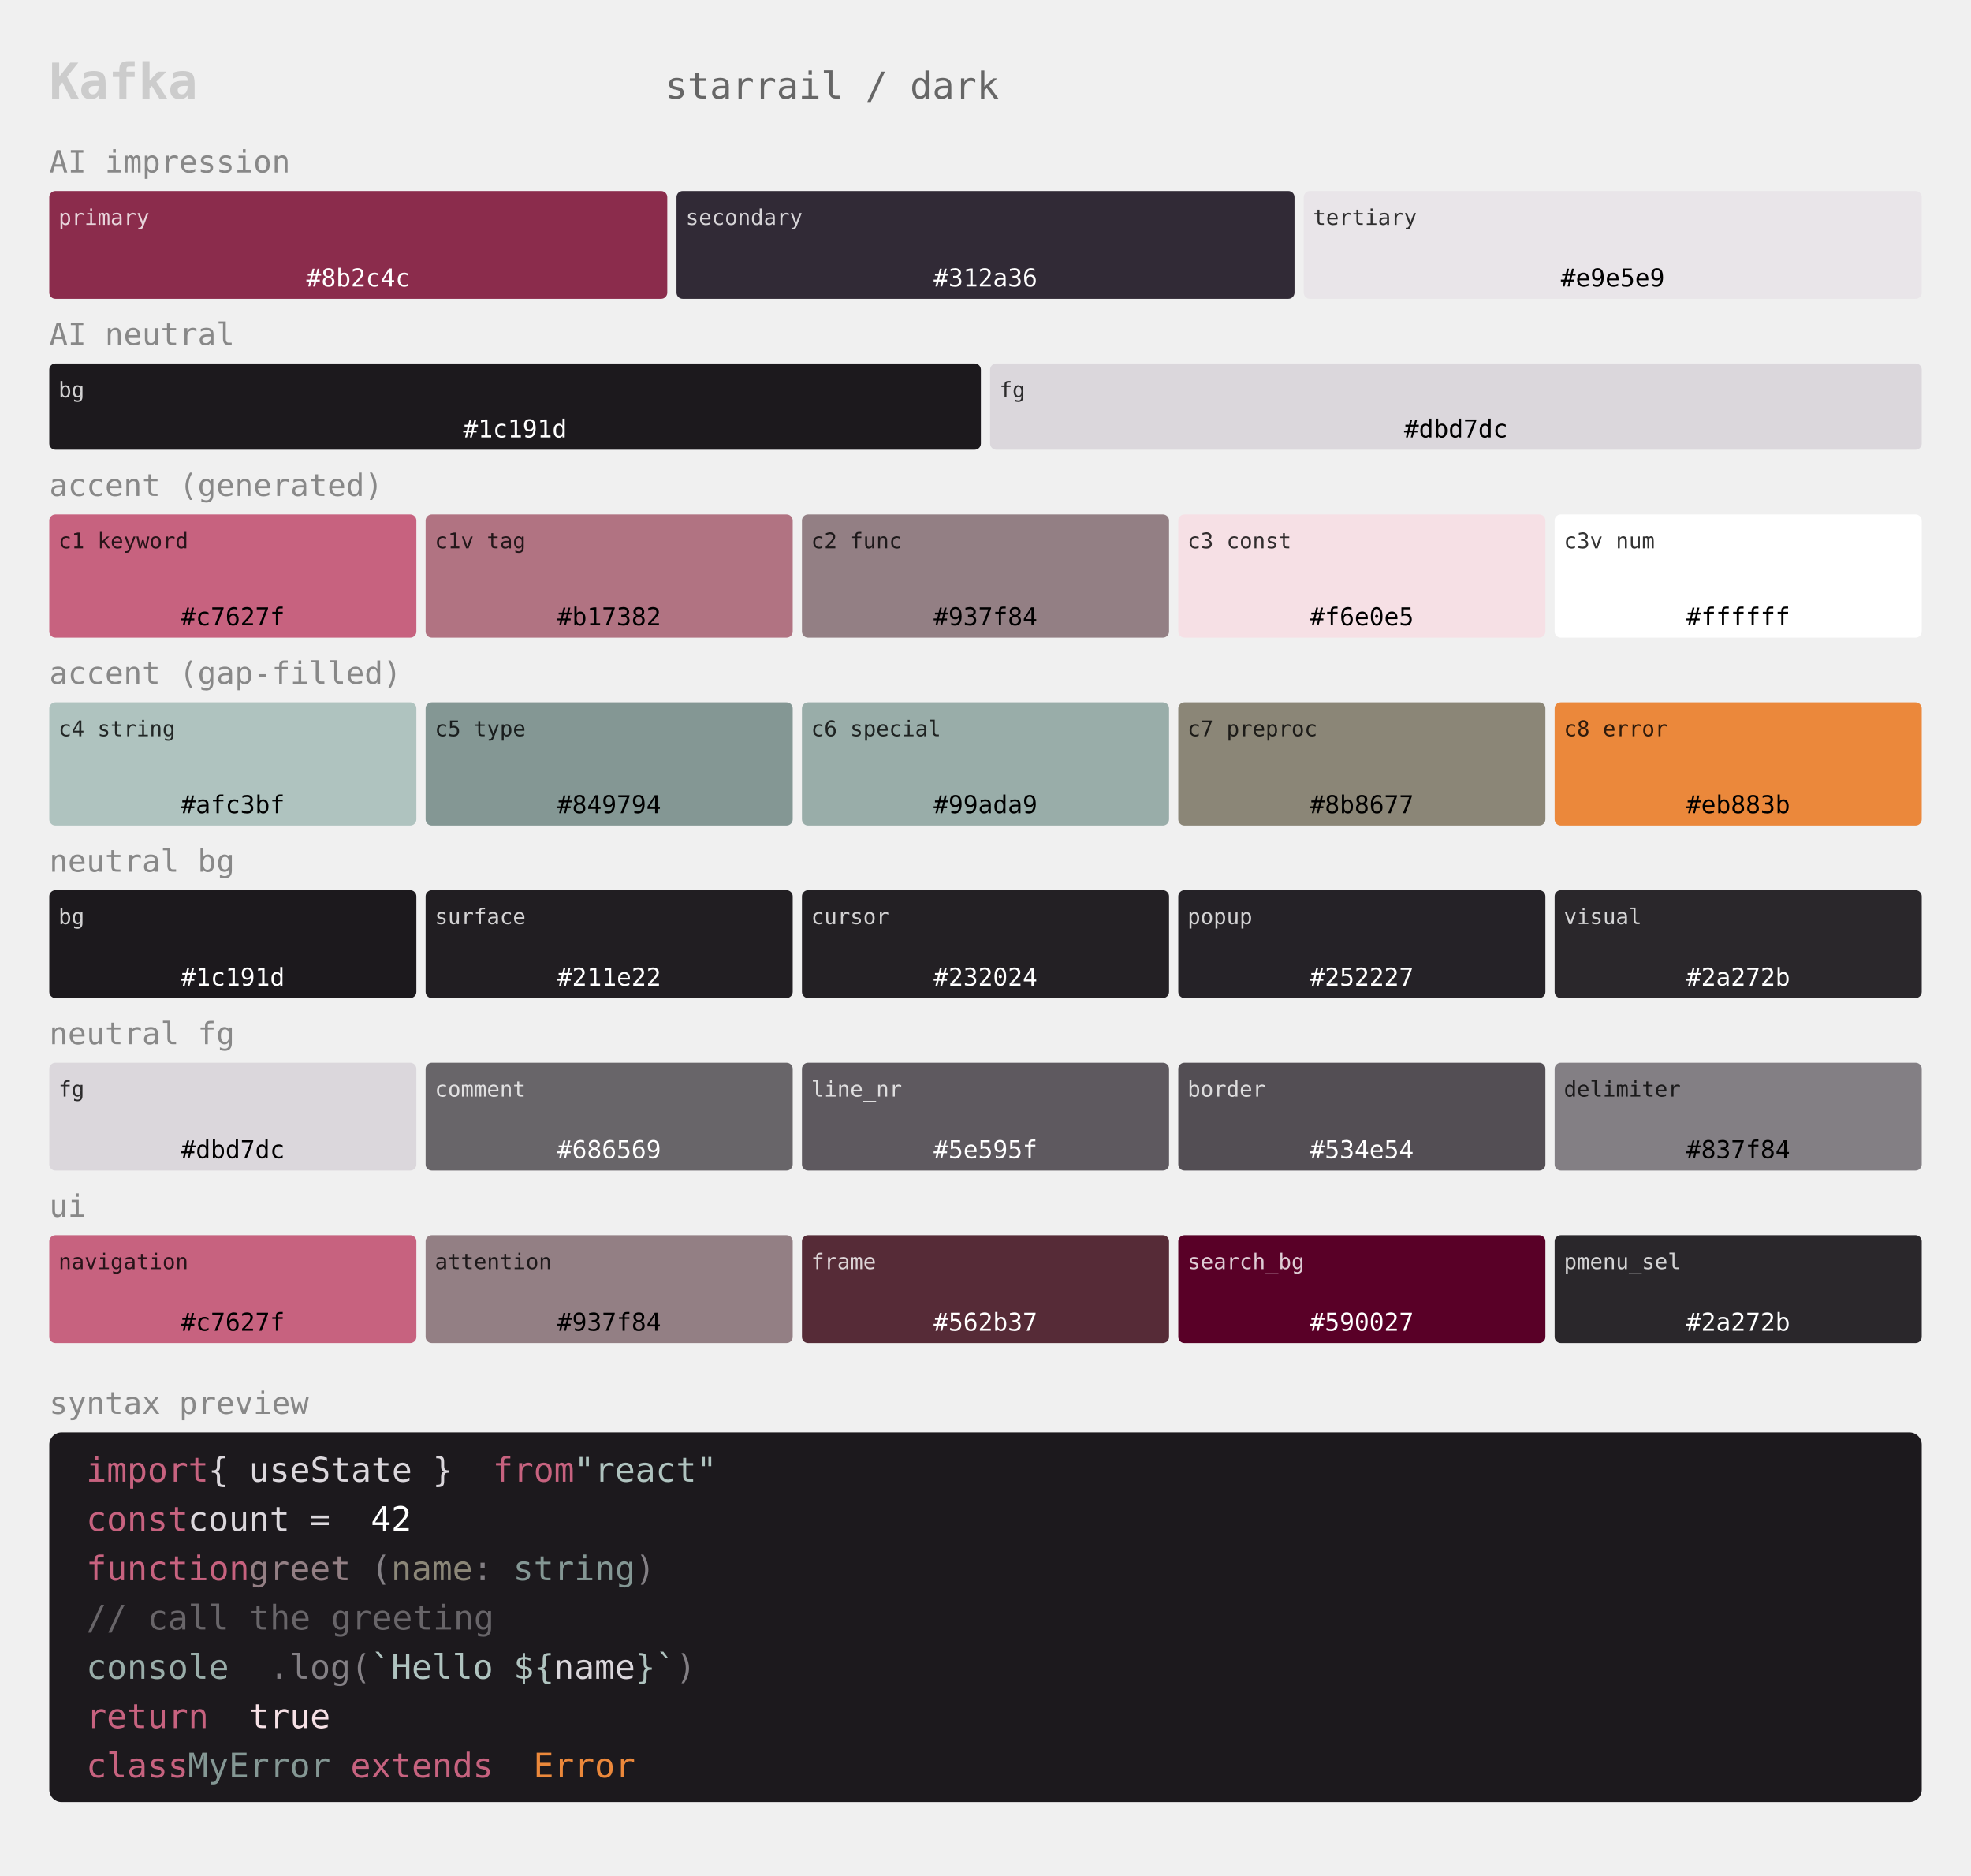
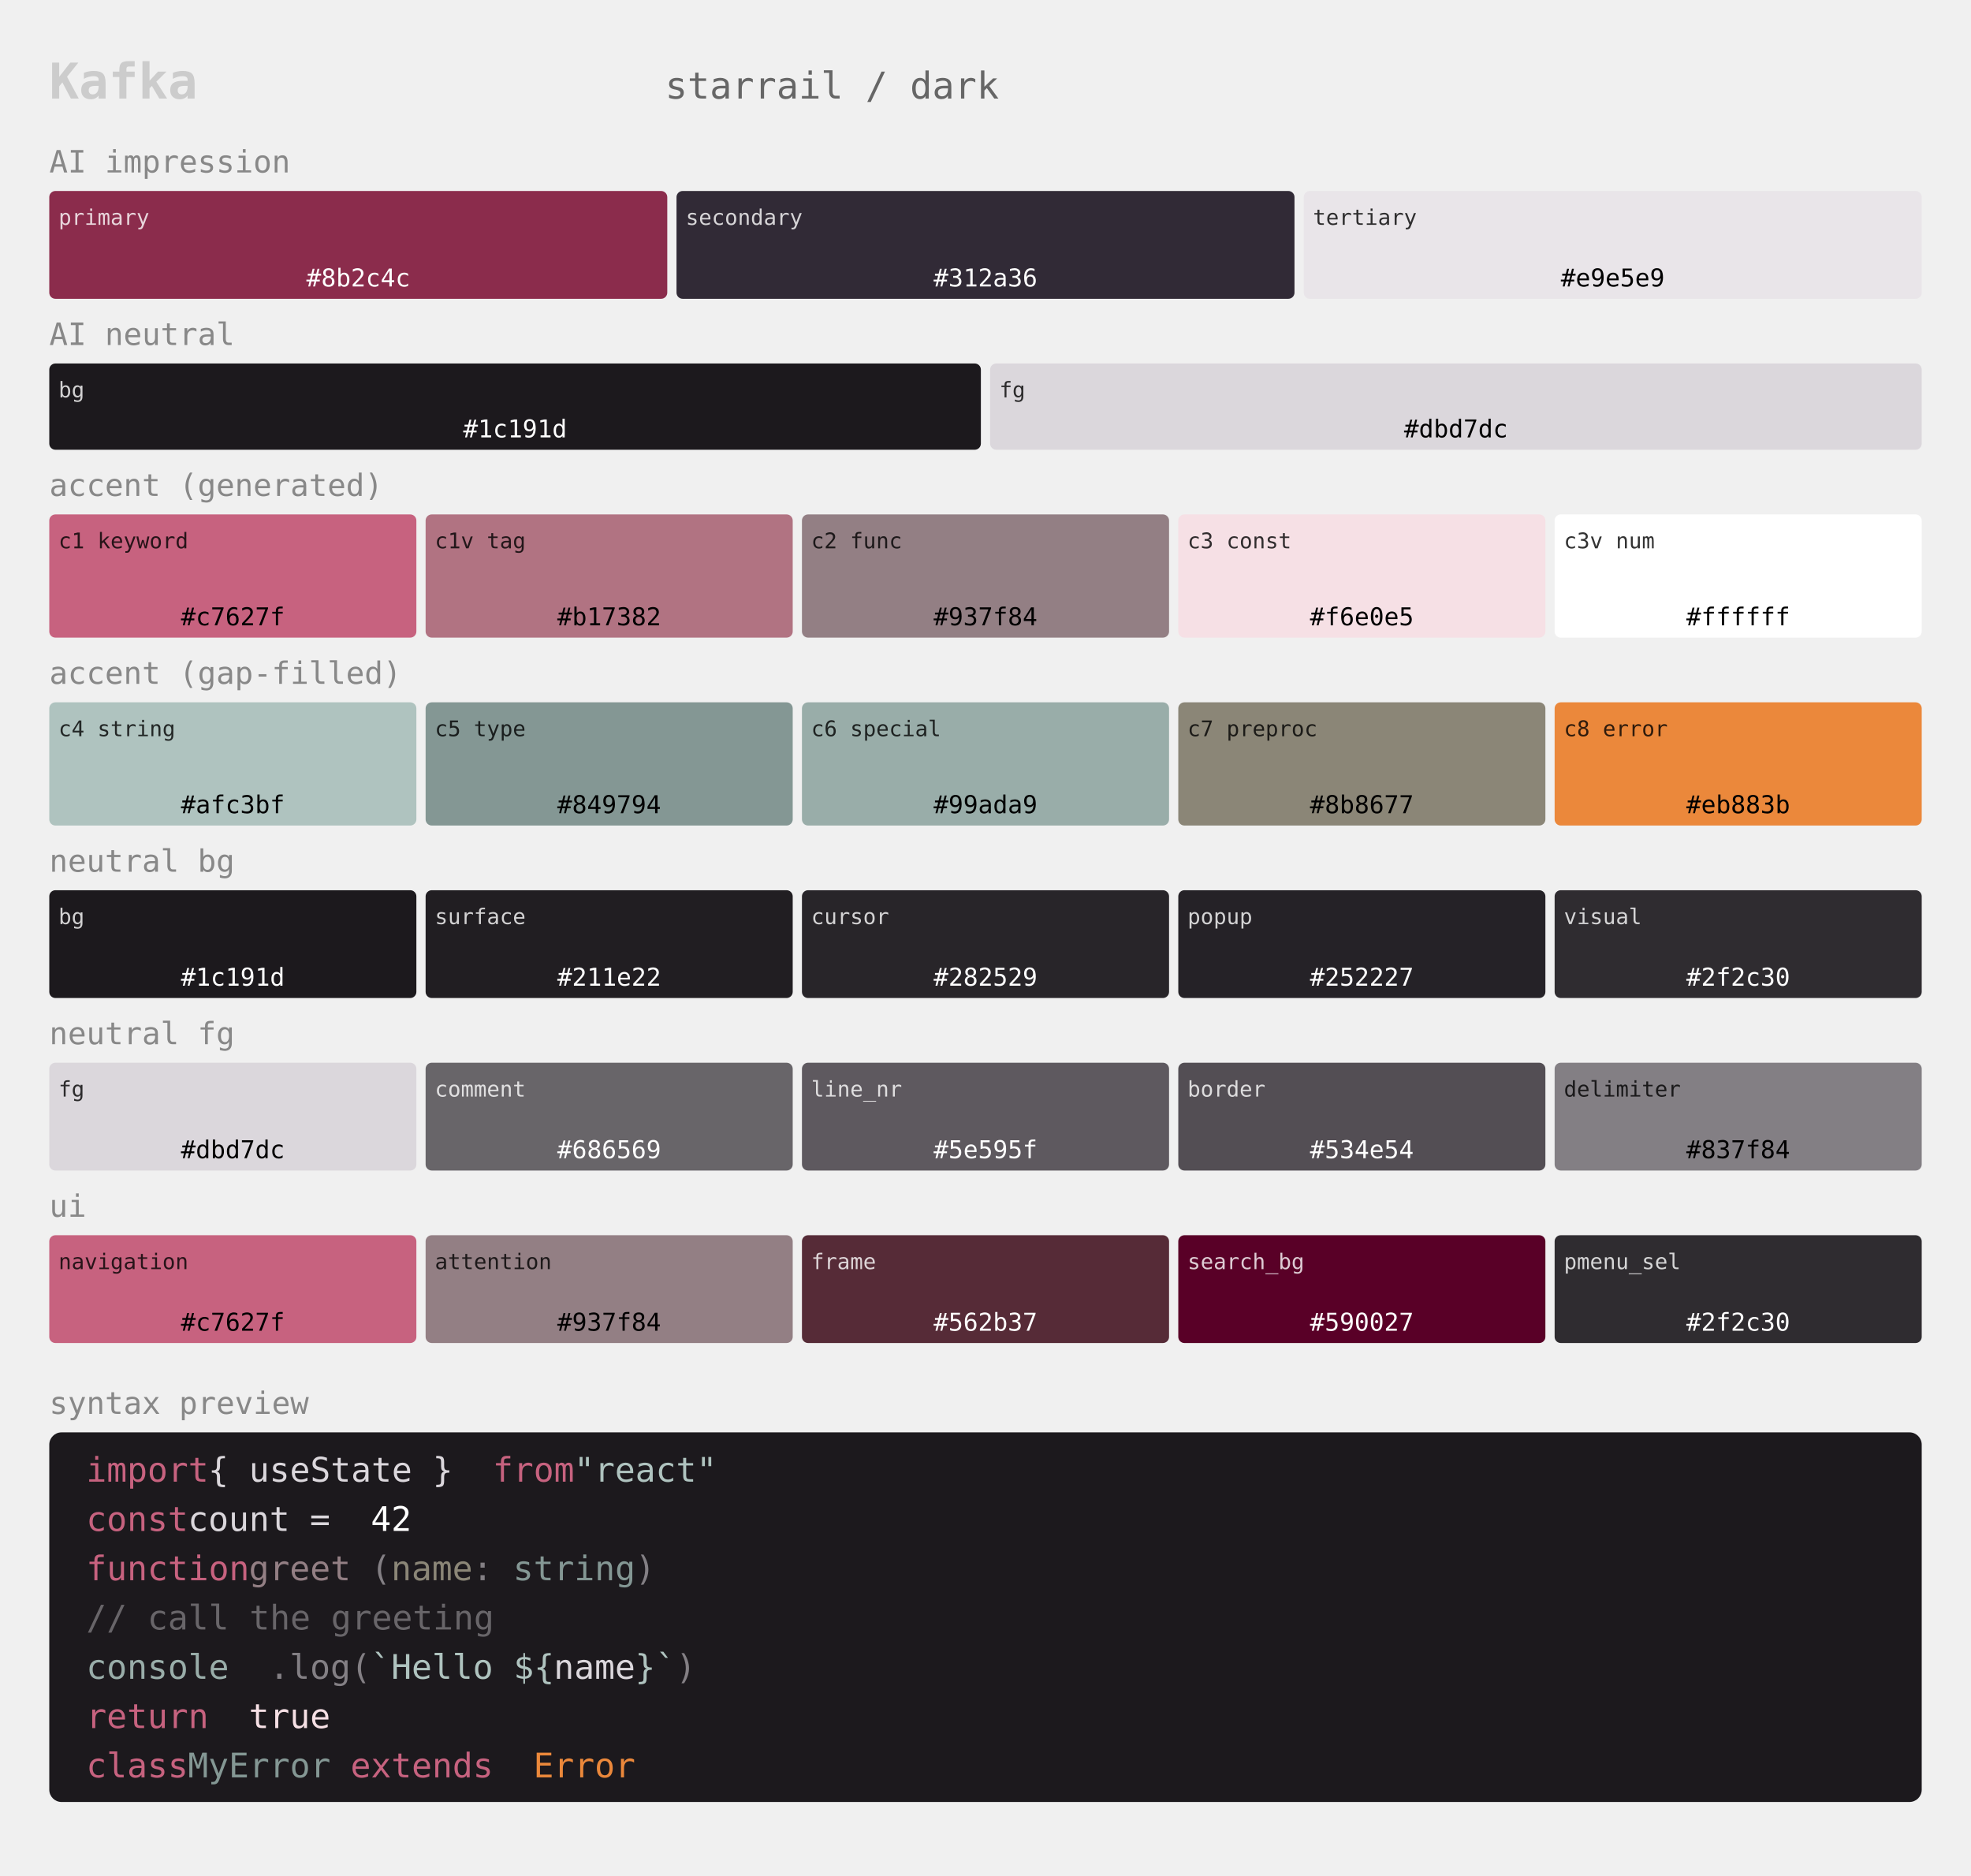
<svg xmlns="http://www.w3.org/2000/svg" width="640" height="609" style="background:#0a0a0a; font-family:ui-monospace,monospace;">
  <text x="16" y="32" fill="#ccc" font-size="16" font-weight="bold">Kafka</text>
  <text x="216" y="32" fill="#666" font-size="12">starrail / dark</text>
  <text x="16" y="56" fill="#888" font-size="10">AI impression</text>
  <rect x="16" y="62" width="200.667" height="35" fill="#8b2c4c" rx="2" />
  <text x="19" y="73" fill="#ffffff" font-size="7" opacity="0.8">primary</text>
  <text x="116.333" y="93" fill="#ffffff" font-size="8" text-anchor="middle">#8b2c4c</text>
  <rect x="219.667" y="62" width="200.667" height="35" fill="#312a36" rx="2" />
  <text x="222.667" y="73" fill="#ffffff" font-size="7" opacity="0.8">secondary</text>
  <text x="320" y="93" fill="#ffffff" font-size="8" text-anchor="middle">#312a36</text>
  <rect x="423.333" y="62" width="200.667" height="35" fill="#e9e5e9" rx="2" />
  <text x="426.333" y="73" fill="#000000" font-size="7" opacity="0.8">tertiary</text>
  <text x="523.667" y="93" fill="#000000" font-size="8" text-anchor="middle">#e9e5e9</text>
  <text x="16" y="112" fill="#888" font-size="10">AI neutral</text>
  <rect x="16" y="118" width="302.5" height="28" fill="#1c191d" rx="2" />
  <text x="19" y="129" fill="#ffffff" font-size="7" opacity="0.8">bg</text>
  <text x="167.25" y="142" fill="#ffffff" font-size="8" text-anchor="middle">#1c191d</text>
  <rect x="321.5" y="118" width="302.5" height="28" fill="#dbd7dc" rx="2" />
  <text x="324.5" y="129" fill="#000000" font-size="7" opacity="0.8">fg</text>
  <text x="472.75" y="142" fill="#000000" font-size="8" text-anchor="middle">#dbd7dc</text>
  <text x="16" y="161" fill="#888" font-size="10">accent (generated)</text>
  <rect x="16" y="167" width="119.2" height="40" fill="#c7627f" rx="2" />
  <text x="19" y="178" fill="#000000" font-size="7" opacity="0.8">c1 keyword</text>
  <text x="75.6" y="203" fill="#000000" font-size="8" text-anchor="middle">#c7627f</text>
  <rect x="138.2" y="167" width="119.2" height="40" fill="#b17382" rx="2" />
  <text x="141.2" y="178" fill="#000000" font-size="7" opacity="0.8">c1v tag</text>
  <text x="197.8" y="203" fill="#000000" font-size="8" text-anchor="middle">#b17382</text>
  <rect x="260.4" y="167" width="119.2" height="40" fill="#937f84" rx="2" />
  <text x="263.4" y="178" fill="#000000" font-size="7" opacity="0.8">c2 func</text>
  <text x="320" y="203" fill="#000000" font-size="8" text-anchor="middle">#937f84</text>
  <rect x="382.6" y="167" width="119.2" height="40" fill="#f6e0e5" rx="2" />
  <text x="385.6" y="178" fill="#000000" font-size="7" opacity="0.8">c3 const</text>
  <text x="442.2" y="203" fill="#000000" font-size="8" text-anchor="middle">#f6e0e5</text>
  <rect x="504.8" y="167" width="119.2" height="40" fill="#ffffff" rx="2" />
  <text x="507.8" y="178" fill="#000000" font-size="7" opacity="0.8">c3v num</text>
  <text x="564.4" y="203" fill="#000000" font-size="8" text-anchor="middle">#ffffff</text>
  <text x="16" y="222" fill="#888" font-size="10">accent (gap-filled)</text>
  <rect x="16" y="228" width="119.2" height="40" fill="#afc3bf" rx="2" />
  <text x="19" y="239" fill="#000000" font-size="7" opacity="0.8">c4 string</text>
  <text x="75.6" y="264" fill="#000000" font-size="8" text-anchor="middle">#afc3bf</text>
  <rect x="138.2" y="228" width="119.2" height="40" fill="#849794" rx="2" />
  <text x="141.2" y="239" fill="#000000" font-size="7" opacity="0.8">c5 type</text>
  <text x="197.8" y="264" fill="#000000" font-size="8" text-anchor="middle">#849794</text>
  <rect x="260.4" y="228" width="119.2" height="40" fill="#99ada9" rx="2" />
  <text x="263.4" y="239" fill="#000000" font-size="7" opacity="0.8">c6 special</text>
  <text x="320" y="264" fill="#000000" font-size="8" text-anchor="middle">#99ada9</text>
  <rect x="382.6" y="228" width="119.2" height="40" fill="#8b8677" rx="2" />
  <text x="385.6" y="239" fill="#000000" font-size="7" opacity="0.8">c7 preproc</text>
  <text x="442.2" y="264" fill="#000000" font-size="8" text-anchor="middle">#8b8677</text>
  <rect x="504.8" y="228" width="119.2" height="40" fill="#eb883b" rx="2" />
  <text x="507.8" y="239" fill="#000000" font-size="7" opacity="0.8">c8 error</text>
  <text x="564.4" y="264" fill="#000000" font-size="8" text-anchor="middle">#eb883b</text>
  <text x="16" y="283" fill="#888" font-size="10">neutral bg</text>
  <rect x="16" y="289" width="119.2" height="35" fill="#1c191d" rx="2" />
  <text x="19" y="300" fill="#ffffff" font-size="7" opacity="0.8">bg</text>
  <text x="75.6" y="320" fill="#ffffff" font-size="8" text-anchor="middle">#1c191d</text>
  <rect x="138.2" y="289" width="119.2" height="35" fill="#211e22" rx="2" />
  <text x="141.2" y="300" fill="#ffffff" font-size="7" opacity="0.8">surface</text>
  <text x="197.8" y="320" fill="#ffffff" font-size="8" text-anchor="middle">#211e22</text>
-   <rect x="260.4" y="289" width="119.2" height="35" fill="#232024" rx="2" />
+   <rect x="260.4" y="289" width="119.2" height="35" fill="#282529" rx="2" />
  <text x="263.4" y="300" fill="#ffffff" font-size="7" opacity="0.8">cursor</text>
-   <text x="320" y="320" fill="#ffffff" font-size="8" text-anchor="middle">#232024</text>
+   <text x="320" y="320" fill="#ffffff" font-size="8" text-anchor="middle">#282529</text>
  <rect x="382.6" y="289" width="119.2" height="35" fill="#252227" rx="2" />
  <text x="385.6" y="300" fill="#ffffff" font-size="7" opacity="0.8">popup</text>
  <text x="442.2" y="320" fill="#ffffff" font-size="8" text-anchor="middle">#252227</text>
-   <rect x="504.8" y="289" width="119.2" height="35" fill="#2a272b" rx="2" />
+   <rect x="504.8" y="289" width="119.2" height="35" fill="#2f2c30" rx="2" />
  <text x="507.8" y="300" fill="#ffffff" font-size="7" opacity="0.8">visual</text>
-   <text x="564.4" y="320" fill="#ffffff" font-size="8" text-anchor="middle">#2a272b</text>
+   <text x="564.4" y="320" fill="#ffffff" font-size="8" text-anchor="middle">#2f2c30</text>
  <text x="16" y="339" fill="#888" font-size="10">neutral fg</text>
  <rect x="16" y="345" width="119.2" height="35" fill="#dbd7dc" rx="2" />
  <text x="19" y="356" fill="#000000" font-size="7" opacity="0.8">fg</text>
  <text x="75.6" y="376" fill="#000000" font-size="8" text-anchor="middle">#dbd7dc</text>
  <rect x="138.2" y="345" width="119.2" height="35" fill="#686569" rx="2" />
  <text x="141.2" y="356" fill="#ffffff" font-size="7" opacity="0.8">comment</text>
  <text x="197.8" y="376" fill="#ffffff" font-size="8" text-anchor="middle">#686569</text>
  <rect x="260.4" y="345" width="119.2" height="35" fill="#5e595f" rx="2" />
  <text x="263.4" y="356" fill="#ffffff" font-size="7" opacity="0.8">line_nr</text>
  <text x="320" y="376" fill="#ffffff" font-size="8" text-anchor="middle">#5e595f</text>
  <rect x="382.6" y="345" width="119.2" height="35" fill="#534e54" rx="2" />
  <text x="385.6" y="356" fill="#ffffff" font-size="7" opacity="0.8">border</text>
  <text x="442.2" y="376" fill="#ffffff" font-size="8" text-anchor="middle">#534e54</text>
  <rect x="504.8" y="345" width="119.2" height="35" fill="#837f84" rx="2" />
  <text x="507.8" y="356" fill="#000000" font-size="7" opacity="0.8">delimiter</text>
  <text x="564.4" y="376" fill="#000000" font-size="8" text-anchor="middle">#837f84</text>
  <text x="16" y="395" fill="#888" font-size="10">ui</text>
  <rect x="16" y="401" width="119.2" height="35" fill="#c7627f" rx="2" />
  <text x="19" y="412" fill="#000000" font-size="7" opacity="0.8">navigation</text>
  <text x="75.6" y="432" fill="#000000" font-size="8" text-anchor="middle">#c7627f</text>
  <rect x="138.2" y="401" width="119.2" height="35" fill="#937f84" rx="2" />
  <text x="141.2" y="412" fill="#000000" font-size="7" opacity="0.8">attention</text>
  <text x="197.8" y="432" fill="#000000" font-size="8" text-anchor="middle">#937f84</text>
  <rect x="260.4" y="401" width="119.2" height="35" fill="#562b37" rx="2" />
  <text x="263.4" y="412" fill="#ffffff" font-size="7" opacity="0.8">frame</text>
  <text x="320" y="432" fill="#ffffff" font-size="8" text-anchor="middle">#562b37</text>
  <rect x="382.6" y="401" width="119.2" height="35" fill="#590027" rx="2" />
  <text x="385.6" y="412" fill="#ffffff" font-size="7" opacity="0.8">search_bg</text>
  <text x="442.2" y="432" fill="#ffffff" font-size="8" text-anchor="middle">#590027</text>
-   <rect x="504.8" y="401" width="119.2" height="35" fill="#2a272b" rx="2" />
+   <rect x="504.8" y="401" width="119.2" height="35" fill="#2f2c30" rx="2" />
  <text x="507.8" y="412" fill="#ffffff" font-size="7" opacity="0.8">pmenu_sel</text>
-   <text x="564.4" y="432" fill="#ffffff" font-size="8" text-anchor="middle">#2a272b</text>
+   <text x="564.4" y="432" fill="#ffffff" font-size="8" text-anchor="middle">#2f2c30</text>
  <text x="16" y="459" fill="#888" font-size="10">syntax preview</text>
  <rect x="16" y="465" width="608" height="120" fill="#1c191d" rx="4" />
  <text x="28" y="481" fill="#c7627f" font-size="11" font-family="monospace">import</text>
  <text x="67.6" y="481" fill="#dbd7dc" font-size="11" font-family="monospace"> { useState } </text>
  <text x="160" y="481" fill="#c7627f" font-size="11" font-family="monospace">from</text>
  <text x="186.4" y="481" fill="#afc3bf" font-size="11" font-family="monospace"> "react"</text>
  <text x="28" y="497" fill="#c7627f" font-size="11" font-family="monospace">const</text>
  <text x="61" y="497" fill="#dbd7dc" font-size="11" font-family="monospace"> count</text>
  <text x="100.6" y="497" fill="#dbd7dc" font-size="11" font-family="monospace"> = </text>
  <text x="120.4" y="497" fill="#ffffff" font-size="11" font-family="monospace">42</text>
  <text x="28" y="513" fill="#c7627f" font-size="11" font-family="monospace">function</text>
  <text x="80.8" y="513" fill="#937f84" font-size="11" font-family="monospace"> greet</text>
  <text x="120.4" y="513" fill="#837f84" font-size="11" font-family="monospace">(</text>
  <text x="127" y="513" fill="#8b8677" font-size="11" font-family="monospace">name</text>
  <text x="153.4" y="513" fill="#837f84" font-size="11" font-family="monospace">: </text>
  <text x="166.6" y="513" fill="#849794" font-size="11" font-family="monospace">string</text>
  <text x="206.2" y="513" fill="#837f84" font-size="11" font-family="monospace">)</text>
  <text x="28" y="529" fill="#686569" font-size="11" font-family="monospace">  // call the greeting</text>
  <text x="28" y="545" fill="#99ada9" font-size="11" font-family="monospace">  console</text>
  <text x="87.4" y="545" fill="#837f84" font-size="11" font-family="monospace">.log(</text>
  <text x="120.4" y="545" fill="#afc3bf" font-size="11" font-family="monospace">`Hello ${</text>
  <text x="179.8" y="545" fill="#dbd7dc" font-size="11" font-family="monospace">name</text>
  <text x="206.2" y="545" fill="#afc3bf" font-size="11" font-family="monospace">}`</text>
  <text x="219.4" y="545" fill="#837f84" font-size="11" font-family="monospace">)</text>
  <text x="28" y="561" fill="#c7627f" font-size="11" font-family="monospace">  return</text>
  <text x="80.8" y="561" fill="#f6e0e5" font-size="11" font-family="monospace"> true</text>
  <text x="28" y="577" fill="#c7627f" font-size="11" font-family="monospace">class</text>
  <text x="61" y="577" fill="#849794" font-size="11" font-family="monospace"> MyError</text>
  <text x="113.8" y="577" fill="#c7627f" font-size="11" font-family="monospace"> extends </text>
  <text x="173.2" y="577" fill="#eb883b" font-size="11" font-family="monospace">Error</text>
</svg>
